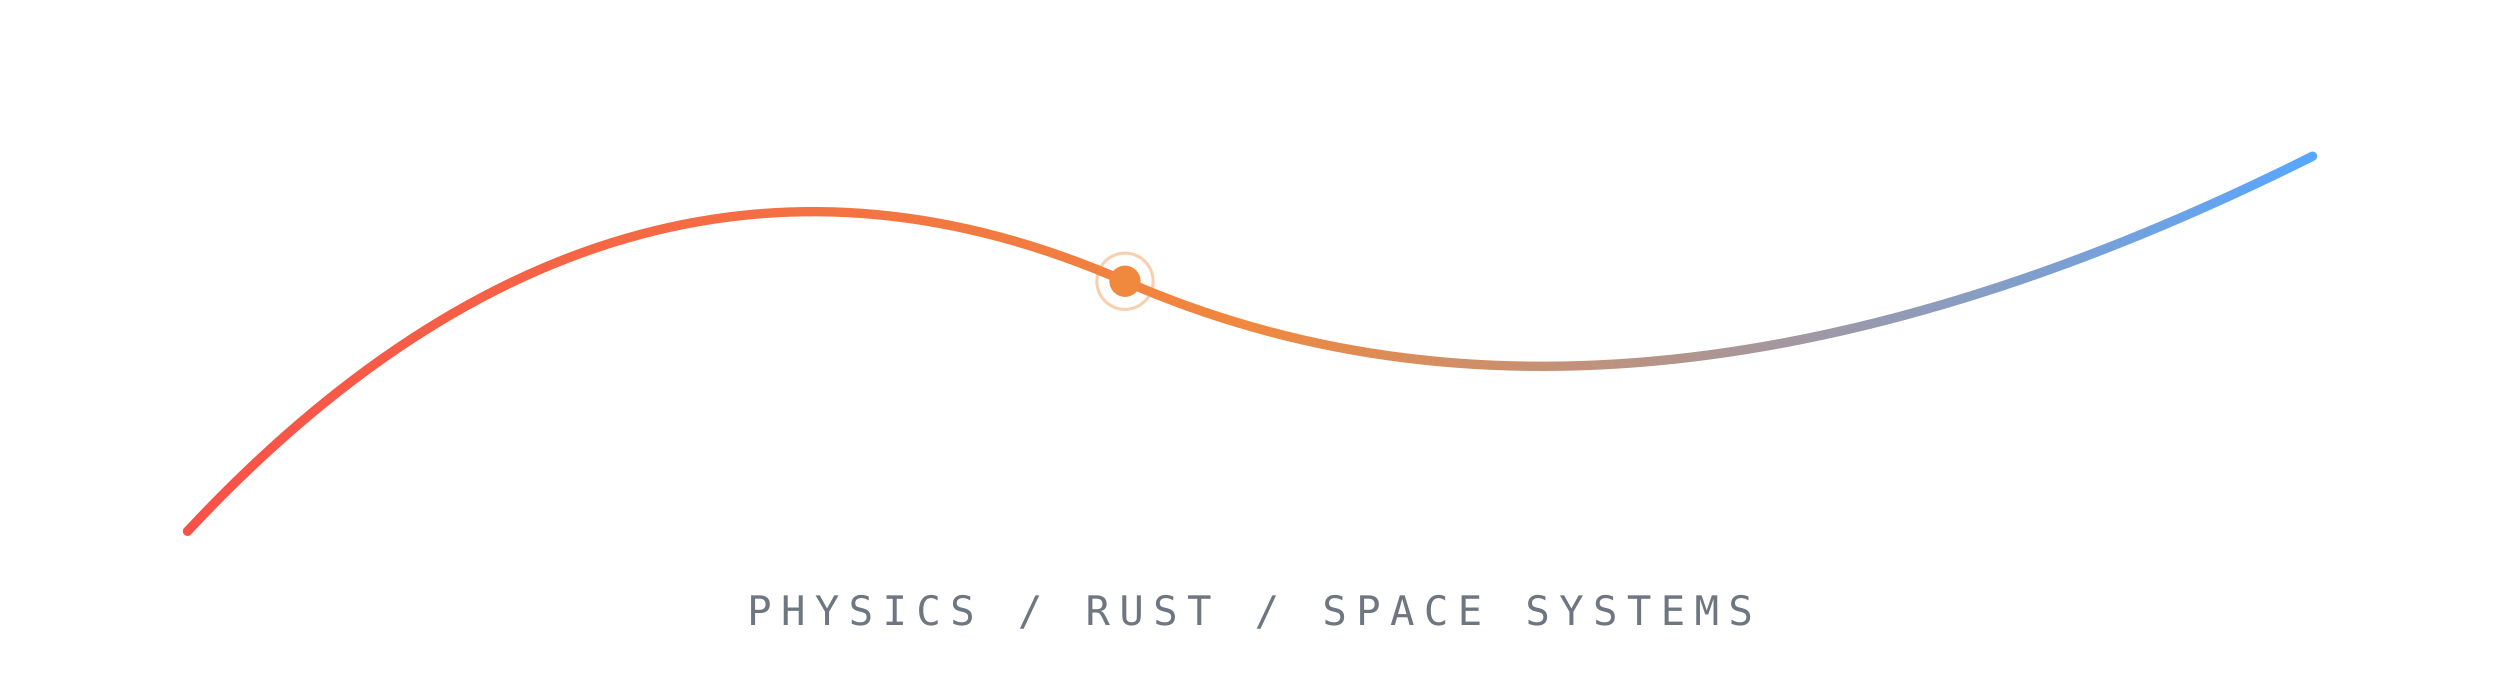
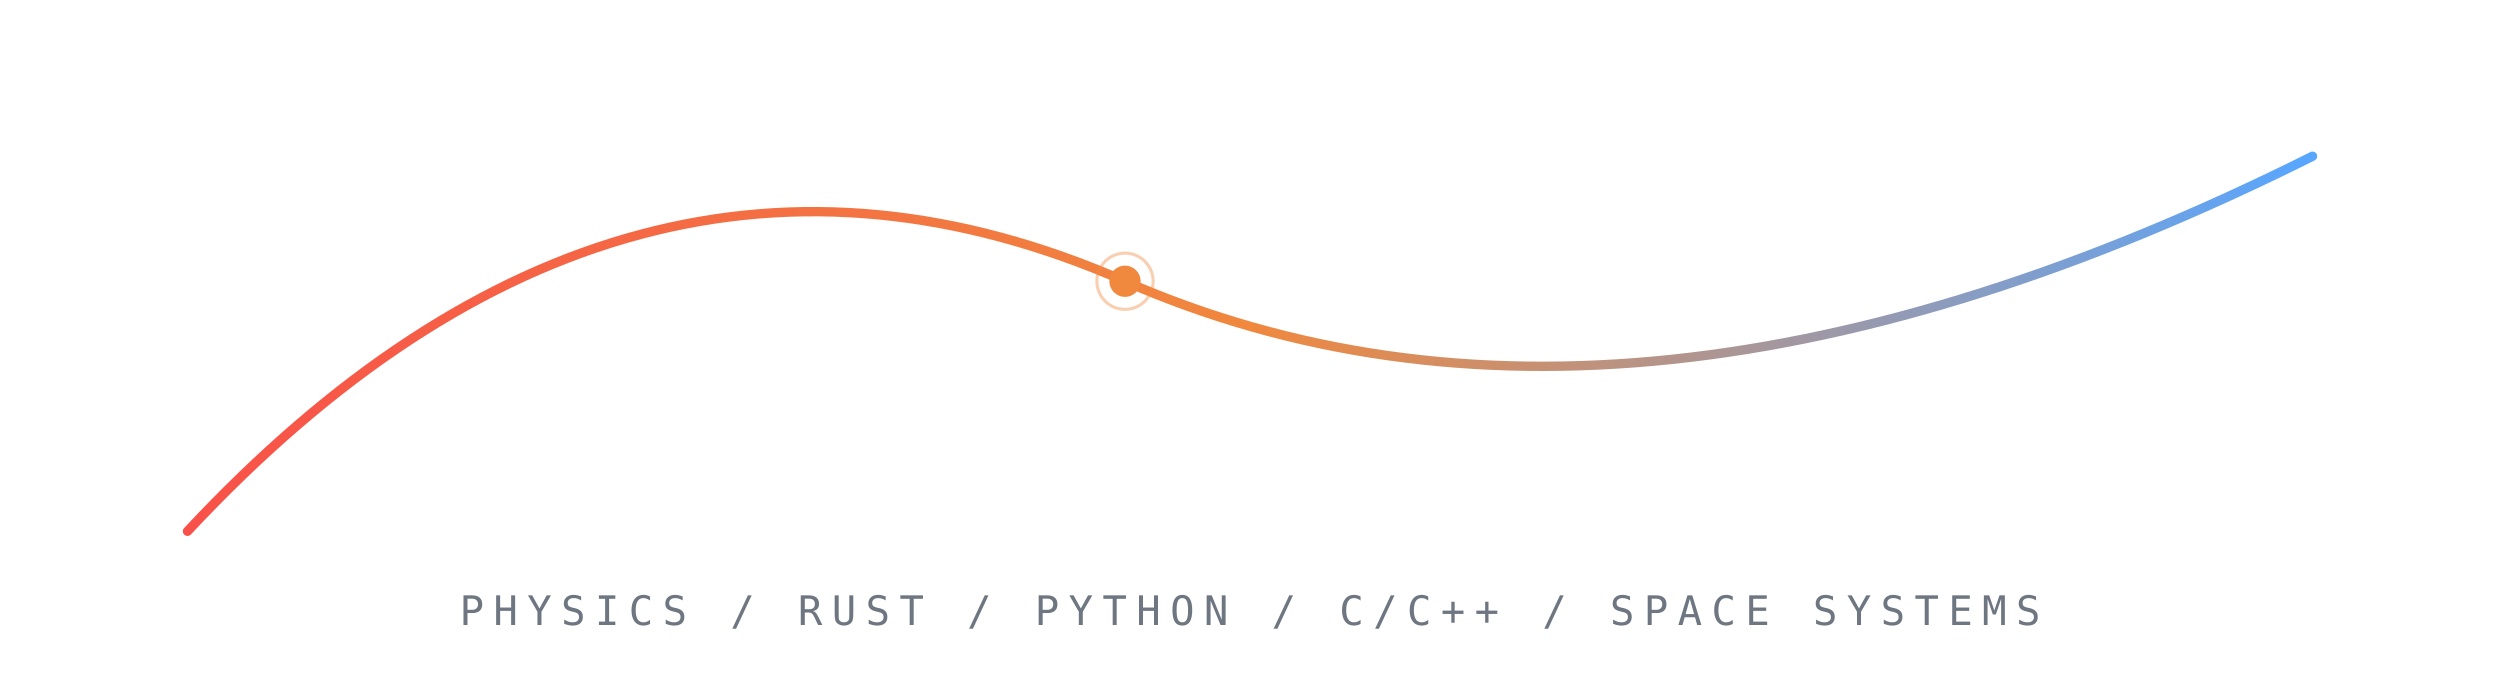
<svg xmlns="http://www.w3.org/2000/svg" viewBox="0 0 800 220" fill="none">
  <defs>
    <linearGradient id="arc-grad" x1="0%" y1="0%" x2="100%" y2="0%">
      <stop offset="0%" stop-color="#f85149" />
      <stop offset="50%" stop-color="#f0883e" />
      <stop offset="100%" stop-color="#58a6ff" />
    </linearGradient>
  </defs>
  <path d="M 60 170 Q 200 20 360 90 Q 520 160 740 50" stroke="url(#arc-grad)" stroke-width="3" fill="none" stroke-linecap="round" />
  <circle cx="360" cy="90" r="5" fill="#f0883e" />
  <circle cx="360" cy="90" r="9" fill="none" stroke="#f0883e" stroke-width="1" opacity="0.4" />
  <text x="400" y="200" font-family="SF Mono, Monaco, monospace" font-size="13" fill="#6e7681" letter-spacing="3" text-anchor="middle">
-     PHYSICS / RUST / SPACE SYSTEMS
+     PHYSICS / RUST / PYTHON / C/C++ / SPACE SYSTEMS
  </text>
</svg>
